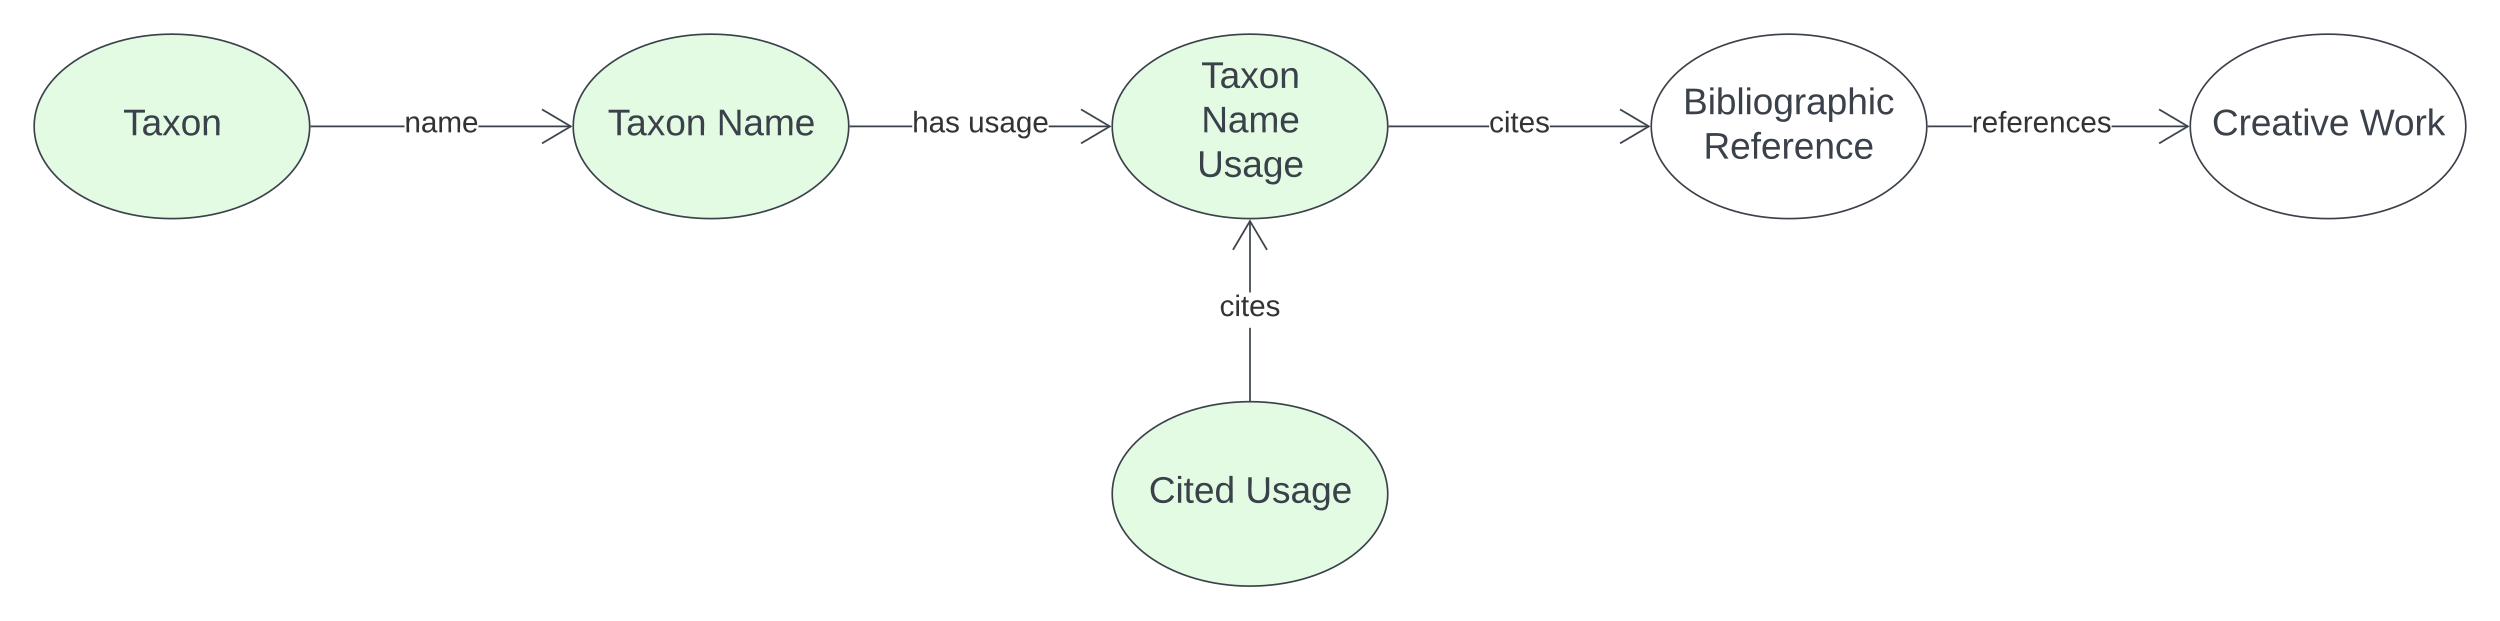
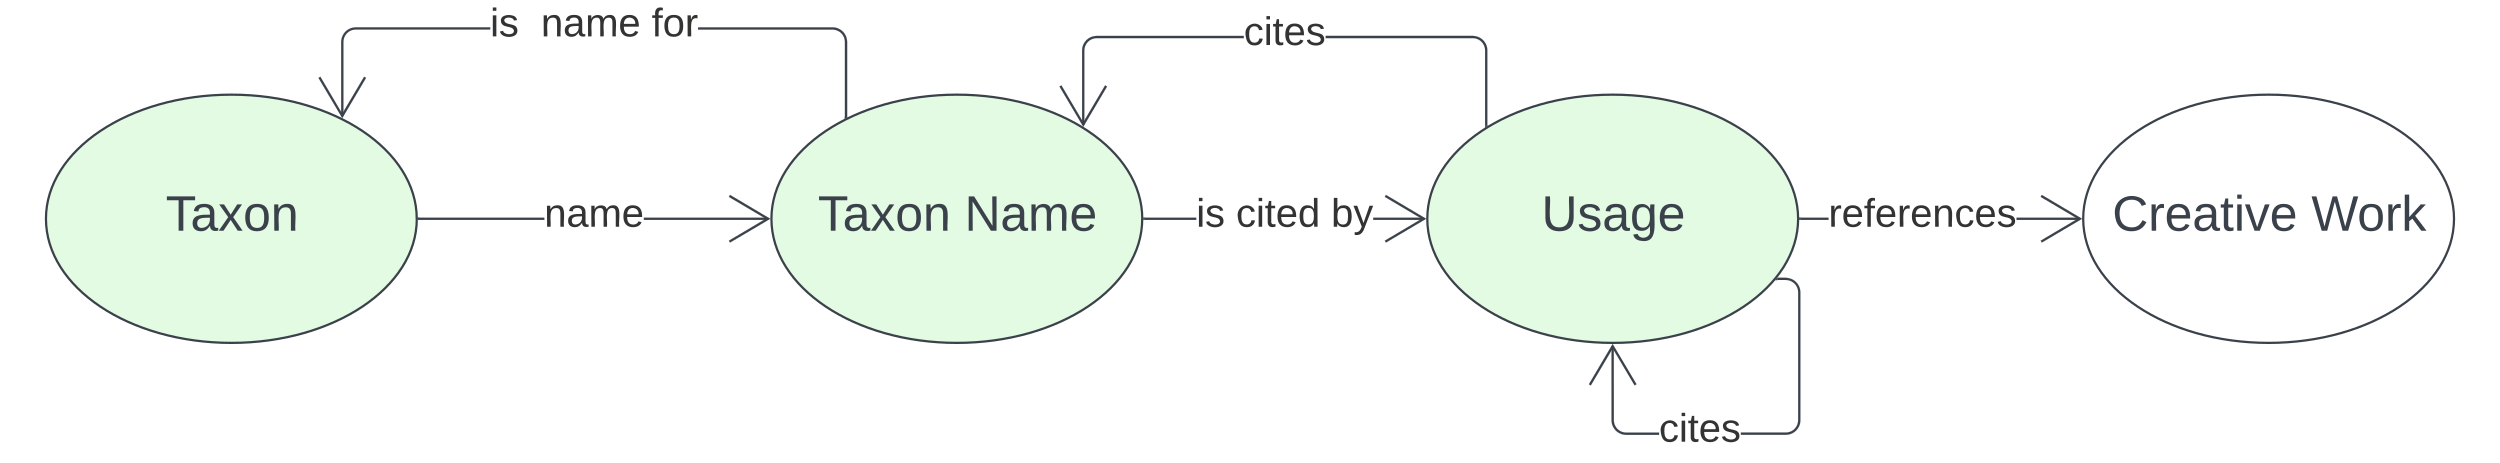
- <svg xmlns="http://www.w3.org/2000/svg" xmlns:ns1="lucid" xmlns:xlink="http://www.w3.org/1999/xlink" width="1500.04" height="372.17">
-   <g transform="translate(164.5797 -754.0916)" ns1:page-tab-id="HL~FUUcs325_">
-     <path d="M-500 500h2000v1000H-500z" fill="#fff" />
-     <path d="M21.25 829.92c0 30.57-37 55.34-82.66 55.34-45.67 0-82.68-24.77-82.68-55.34 0-30.55 37-55.33 82.67-55.33 45.64 0 82.65 24.76 82.65 55.32z" stroke="#3a414a" fill="#e3fae3" />
-     <use xlink:href="#a" transform="matrix(1,0,0,1,-139.0797,779.5916) translate(48.40123 55.65278)" />
-     <path d="M668.1 829.92c0 30.57-37 55.34-82.66 55.34s-82.67-24.77-82.67-55.34c0-30.55 37-55.33 82.67-55.33 45.65 0 82.66 24.76 82.66 55.32z" stroke="#3a414a" fill="#e3fae3" />
-     <use xlink:href="#b" transform="matrix(1,0,0,1,507.7714,779.5916) translate(48.40623 27.24653)" />
-     <use xlink:href="#c" transform="matrix(1,0,0,1,507.7714,779.5916) translate(48.4321 53.91319)" />
-     <use xlink:href="#d" transform="matrix(1,0,0,1,507.7714,779.5916) translate(45.9371 80.57986)" />
-     <path d="M668.1 1050.43c0 30.56-37 55.33-82.66 55.33s-82.67-24.77-82.67-55.33 37-55.33 82.67-55.33c45.65 0 82.66 24.77 82.66 55.33z" stroke="#3a414a" fill="#e3fae3" />
-     <use xlink:href="#e" transform="matrix(1,0,0,1,507.7714,1000.096) translate(16.98148 55.65278)" />
-     <use xlink:href="#f" transform="matrix(1,0,0,1,507.7714,1000.096) translate(74.88272 55.65278)" />
-     <path d="M344.68 829.92c0 30.57-37 55.34-82.67 55.34-45.64 0-82.65-24.77-82.65-55.34 0-30.55 37-55.33 82.66-55.33 45.67 0 82.68 24.76 82.68 55.32z" stroke="#3a414a" fill="#e3fae3" />
-     <use xlink:href="#g" transform="matrix(1,0,0,1,184.3458,779.5916) translate(15.74691 55.65278)" />
-     <use xlink:href="#h" transform="matrix(1,0,0,1,184.3458,779.5916) translate(81.11728 55.65278)" />
-     <path d="M78.1 830.42H22.25v-1H78.1zm99.84 0H122.5v-1h55.44z" stroke="#3a414a" stroke-width=".05" fill="#3a414a" />
-     <path d="M22.27 830.42h-.53v-1h.53z" fill="#3a414a" />
-     <path d="M22.3 830.45h-.6l.03-.53-.02-.52h.6zm-.54-1l.02.47-.02.48h.48v-.95zM178.84 829.92l-17.94 10.62-.5-.87 16.48-9.75-16.5-9.75.52-.86z" stroke="#3a414a" stroke-width=".05" fill="#3a414a" />
-     <use xlink:href="#i" transform="matrix(1,0,0,1,78.1022,819.2583) translate(0 14.22222)" />
-     <path d="M382.74 830.42h-37.06v-1h37.06zm118.62 0H464.7v-1h36.66z" stroke="#3a414a" stroke-width=".05" fill="#3a414a" />
-     <path d="M345.7 830.42h-.54l.02-.5v-.5h.5z" fill="#3a414a" />
-     <path d="M345.72 830.45h-.58v-1.05h.58zm-.53-1v.95h.47v-.95zM502.27 829.92l-17.94 10.62-.5-.87 16.48-9.75-16.48-9.75.5-.86z" stroke="#3a414a" stroke-width=".05" fill="#3a414a" />
-     <use xlink:href="#j" transform="matrix(1,0,0,1,382.7376,819.2583) translate(0 14.22222)" />
-     <use xlink:href="#k" transform="matrix(1,0,0,1,382.7376,819.2583) translate(33.58025 14.22222)" />
-     <path d="M585.94 994.1h-1v-43.26h1zm0-64.6h-1v-42.83h1z" stroke="#3a414a" stroke-width=".05" fill="#3a414a" />
-     <path d="M585.94 994.6h-1v-.52h1z" fill="#3a414a" />
-     <path d="M585.96 994.64l-.52-.02-.53.02v-.58h1.06zm-1-.53v.5l.48-.03h.47v-.46zM596.05 903.7l-.86.5-9.76-16.48-9.75 16.5-.87-.52 10.6-17.94z" stroke="#3a414a" stroke-width=".05" fill="#3a414a" />
-     <use xlink:href="#l" transform="matrix(1,0,0,1,567.1912,929.5107) translate(0 14.22222)" />
-     <path d="M728.9 830.42h-59.8v-1h59.8zm95.9 0h-59.4v-1h59.4z" stroke="#3a414a" stroke-width=".05" fill="#3a414a" />
-     <path d="M669.12 830.42h-.53v-1h.52z" fill="#3a414a" />
-     <path d="M669.14 830.45h-.58l.02-.53v-.52h.56zm-.52-1v.95h.47v-.95zM825.7 829.92l-17.95 10.62-.5-.87 16.48-9.75-16.5-9.75.52-.86z" stroke="#3a414a" stroke-width=".05" fill="#3a414a" />
-     <use xlink:href="#l" transform="matrix(1,0,0,1,728.9039,819.2583) translate(0 14.22222)" />
-     <path d="M991.53 829.92c0 30.57-37 55.34-82.67 55.34-45.65 0-82.66-24.77-82.66-55.34 0-30.55 37-55.33 82.66-55.33s82.67 24.76 82.67 55.32z" stroke="#3a414a" fill="#fff" />
-     <use xlink:href="#m" transform="matrix(1,0,0,1,831.197,779.5916) translate(14.07907 43.02778)" />
-     <use xlink:href="#n" transform="matrix(1,0,0,1,831.197,779.5916) translate(26.33216 69.69444)" />
-     <path d="M1314.96 829.92c0 30.57-37.02 55.34-82.67 55.34-45.67 0-82.68-24.77-82.68-55.34 0-30.55 37-55.33 82.67-55.33 45.64 0 82.66 24.76 82.66 55.32z" stroke="#3a414a" fill="#fff" />
-     <use xlink:href="#o" transform="matrix(1,0,0,1,1154.623,779.5916) translate(8 55.65278)" />
-     <use xlink:href="#p" transform="matrix(1,0,0,1,1154.623,779.5916) translate(96.7037 55.65278)" />
-     <path d="M1018.6 830.42H992.5v-1h26.06zm129.6 0h-45.76v-1h45.77z" stroke="#3a414a" stroke-width=".05" fill="#3a414a" />
-     <path d="M992.54 830.42h-.52v-1h.52z" fill="#3a414a" />
-     <path d="M992.57 830.45H992v-1.05h.57zm-.53-1l.02.47-.02.48h.48v-.95zM1149.12 829.92l-17.94 10.62-.5-.87 16.48-9.75-16.5-9.75.52-.86z" stroke="#3a414a" stroke-width=".05" fill="#3a414a" />
+ <svg xmlns="http://www.w3.org/2000/svg" xmlns:ns1="lucid" xmlns:xlink="http://www.w3.org/1999/xlink" width="1114.61" height="206.04">
+   <g transform="translate(164.5797 -1435.294)" ns1:page-tab-id="HL~FUUcs325_">
+     <path d="M-500 1000h1500v1000H-500z" fill="#fff" />
+     <path d="M929.53 1532.84c0 30.56-37 55.33-82.67 55.33-45.65 0-82.66-24.77-82.66-55.33s37-55.34 82.66-55.34 82.67 24.78 82.67 55.34z" stroke="#3a414a" fill="#fff" />
+     <use xlink:href="#a" transform="matrix(1,0,0,1,769.197,1482.503) translate(8 55.65278)" />
+     <use xlink:href="#b" transform="matrix(1,0,0,1,769.197,1482.503) translate(96.7037 55.65278)" />
+     <path d="M21.25 1532.84c0 30.56-37 55.33-82.66 55.33-45.67 0-82.68-24.77-82.68-55.33s37-55.34 82.67-55.34c45.64 0 82.65 24.78 82.65 55.34z" stroke="#3a414a" fill="#e3fae3" />
+     <use xlink:href="#c" transform="matrix(1,0,0,1,-139.0797,1482.503) translate(48.40123 55.65278)" />
+     <path d="M637.1 1532.84c0 30.56-37 55.33-82.66 55.33s-82.67-24.77-82.67-55.33 37-55.34 82.67-55.34c45.65 0 82.66 24.78 82.66 55.34z" stroke="#3a414a" fill="#e3fae3" />
+     <use xlink:href="#d" transform="matrix(1,0,0,1,476.7714,1482.503) translate(45.9321 55.65278)" />
+     <path d="M344.68 1532.84c0 30.56-37 55.33-82.67 55.33-45.64 0-82.65-24.77-82.65-55.33s37-55.34 82.66-55.34c45.67 0 82.68 24.78 82.68 55.34z" stroke="#3a414a" fill="#e3fae3" />
+     <use xlink:href="#e" transform="matrix(1,0,0,1,184.3458,1482.503) translate(15.74691 55.65278)" />
+     <use xlink:href="#f" transform="matrix(1,0,0,1,184.3458,1482.503) translate(81.11728 55.65278)" />
+     <path d="M78.1 1533.34H22.25v-1H78.1zm99.84 0H122.5v-1h55.44z" stroke="#3a414a" stroke-width=".05" fill="#3a414a" />
+     <path d="M22.27 1533.34h-.53v-1h.53z" fill="#3a414a" />
+     <path d="M22.3 1533.36h-.6l.03-.52-.02-.53h.6zm-.54-1l.02.48-.02.47h.48v-.94zM178.84 1532.84l-17.94 10.6-.5-.85 16.48-9.76-16.5-9.75.52-.88z" stroke="#3a414a" stroke-width=".05" fill="#3a414a" />
+     <use xlink:href="#g" transform="matrix(1,0,0,1,78.1022,1522.17) translate(0 14.22222)" />
+     <path d="M368.77 1533.34h-23.1v-1h23.1zm101.6 0h-22.7v-1h22.7z" stroke="#3a414a" stroke-width=".05" fill="#3a414a" />
+     <path d="M345.7 1533.34h-.54l.02-.5v-.5h.5z" fill="#3a414a" />
+     <path d="M345.72 1533.36h-.58v-1.05h.58zm-.53-1v.95h.47v-.94zM471.27 1532.84l-17.94 10.6-.5-.85 16.48-9.76-16.48-9.75.5-.88z" stroke="#3a414a" stroke-width=".05" fill="#3a414a" />
+     <use xlink:href="#h" transform="matrix(1,0,0,1,368.7685,1522.17) translate(0.005 14.22222)" />
+     <use xlink:href="#i" transform="matrix(1,0,0,1,368.7685,1522.17) translate(17.7334 14.22222)" />
+     <use xlink:href="#j" transform="matrix(1,0,0,1,368.7685,1522.17) translate(60.15315 14.22222)" />
+     <path d="M554.94 1622.65l.07.88.2.84.34.8.45.73.55.66.66.56.74.45.8.33.84.2.88.07h14.63v1H560.4l-1-.08-1-.25-.93-.4-.88-.52-.78-.66-.66-.78-.53-.88-.4-.94-.23-1-.08-1v-33.1h1zm77.68-63.4l1 .24.94.38.87.53.77.68.66.77.54.87.4.94.23 1 .08 1v57.03l-.07 1-.24.98-.4.94-.53.87-.67.77-.77.66-.87.53-.95.4-.98.23-1 .07H611.6v-1h20l.88-.07.84-.2.8-.33.74-.45.65-.56.55-.66.45-.73.33-.8.2-.84.08-.88v-56.96l-.06-.9-.2-.83-.34-.8-.45-.73-.56-.65-.66-.57-.74-.45-.8-.34-.83-.2-.88-.07h-3.73v-1h3.75z" stroke="#3a414a" stroke-width=".05" fill="#3a414a" />
+     <path d="M627.88 1560.17h-.93l.83-1z" fill="#3a414a" />
+     <path d="M627.9 1560.2h-1l.9-1.1zm-.9-.05h.85l-.1-.9zM565.05 1606.6l-.86.52-9.76-16.48-9.75 16.48-.87-.5 10.6-17.95z" stroke="#3a414a" stroke-width=".05" fill="#3a414a" />
+     <use xlink:href="#k" transform="matrix(1,0,0,1,575.0864,1618.003) translate(0 14.22222)" />
+     <path d="M650.65 1533.34H638.1v-1h12.55zm112.14 0h-28.3v-1h28.3z" stroke="#3a414a" stroke-width=".05" fill="#3a414a" />
+     <path d="M638.12 1533.34h-.53v-1h.52z" fill="#3a414a" />
+     <path d="M638.14 1533.36h-.58l.02-.52v-.53h.56zm-.52-1v.95h.47v-.94zM763.7 1532.84l-17.95 10.6-.5-.85 16.48-9.76-16.5-9.75.52-.88z" stroke="#3a414a" stroke-width=".05" fill="#3a414a" />
+     <use xlink:href="#l" transform="matrix(1,0,0,1,650.6458,1522.17) translate(0 14.22222)" />
+     <path d="M493.08 1451.38l1 .24.94.4.87.52.76.66.66.78.54.87.4.94.23 1 .06.98v33.52h-1v-33.48l-.06-.88-.2-.84-.34-.8-.45-.73-.55-.65-.65-.57-.74-.45-.8-.33-.83-.2-.88-.07h-65.57v-1h65.6zm-103.1.92H324.4l-.87.07-.84.2-.8.33-.74.45-.66.57-.56.65-.45.74-.34.8-.2.84-.07.88v33.07h-1v-33.12l.07-1 .24-1 .4-.93.53-.87.66-.78.77-.66.87-.53.94-.38 1-.24 1-.08h65.6z" stroke="#3a414a" stroke-width=".05" fill="#3a414a" />
+     <path d="M498.56 1491.48l-1 .64v-.83h1z" fill="#3a414a" />
+     <path d="M498.6 1491.5l-1.06.67v-.9h1.05zm-1-.18v.76l.94-.6v-.16zM329 1473.86l-10.6 17.94-10.62-17.94.86-.5 9.75 16.48 9.74-16.5z" stroke="#3a414a" stroke-width=".05" fill="#3a414a" />
+     <use xlink:href="#k" transform="matrix(1,0,0,1,389.981,1441.136) translate(0 14.22222)" />
+     <path d="M207.6 1447.54l1 .24.94.4.87.52.78.66.67.78.53.87.4.95.23 1 .1 1v33.5h-1V1454l-.08-.88-.2-.84-.33-.8-.46-.73-.56-.66-.66-.56-.74-.44-.8-.33-.83-.2-.88-.07h-59.93v-1h59.97zm-153.65.92H-5.97l-.88.07-.84.2-.8.33-.72.45-.66.57-.56.66-.45.73-.32.8-.2.84-.07.88v33.07h-1v-33.1l.1-1 .23-1 .4-.94.52-.86.66-.78.8-.66.86-.53.94-.4 1-.23 1-.08h59.95z" stroke="#3a414a" stroke-width=".05" fill="#3a414a" />
+     <path d="M213.1 1487.72l-1 .48v-.75h1z" fill="#3a414a" />
+     <path d="M213.1 1487.73l-1.04.5v-.8h1.05zm-1-.26v.7l.96-.47v-.23zM-1.38 1470.02l-10.6 17.94-10.62-17.94.86-.5L-12 1486l9.76-16.5z" stroke="#3a414a" stroke-width=".05" fill="#3a414a" />
    <g>
-       <use xlink:href="#q" transform="matrix(1,0,0,1,1018.585,819.2583) translate(0 14.22222)" />
+       <use xlink:href="#m" transform="matrix(1,0,0,1,53.95252,1437.294) translate(0 14.22222)" />
+       <use xlink:href="#n" transform="matrix(1,0,0,1,53.95252,1437.294) translate(22.66667 14.22222)" />
+       <use xlink:href="#o" transform="matrix(1,0,0,1,53.95252,1437.294) translate(72 14.22222)" />
    </g>
    <defs>
-       <path fill="#3a414a" d="M127-220V0H93v-220H8v-28h204v28h-85" id="r" />
+       <path fill="#3a414a" d="M212-179c-10-28-35-45-73-45-59 0-87 40-87 99 0 60 29 101 89 101 43 0 62-24 78-52l27 14C228-24 195 4 139 4 59 4 22-46 18-125c-6-104 99-153 187-111 19 9 31 26 39 46" id="p" />
+       <path fill="#3a414a" d="M114-163C36-179 61-72 57 0H25l-1-190h30c1 12-1 29 2 39 6-27 23-49 58-41v29" id="q" />
+       <path fill="#3a414a" d="M100-194c63 0 86 42 84 106H49c0 40 14 67 53 68 26 1 43-12 49-29l28 8c-11 28-37 45-77 45C44 4 14-33 15-96c1-61 26-98 85-98zm52 81c6-60-76-77-97-28-3 7-6 17-6 28h103" id="r" />
      <path fill="#3a414a" d="M141-36C126-15 110 5 73 4 37 3 15-17 15-53c-1-64 63-63 125-63 3-35-9-54-41-54-24 1-41 7-42 31l-33-3c5-37 33-52 76-52 45 0 72 20 72 64v82c-1 20 7 32 28 27v20c-31 9-61-2-59-35zM48-53c0 20 12 33 32 33 41-3 63-29 60-74-43 2-92-5-92 41" id="s" />
-       <path fill="#3a414a" d="M141 0L90-78 38 0H4l68-98-65-92h35l48 74 47-74h35l-64 92 68 98h-35" id="t" />
-       <path fill="#3a414a" d="M100-194c62-1 85 37 85 99 1 63-27 99-86 99S16-35 15-95c0-66 28-99 85-99zM99-20c44 1 53-31 53-75 0-43-8-75-51-75s-53 32-53 75 10 74 51 75" id="u" />
-       <path fill="#3a414a" d="M117-194c89-4 53 116 60 194h-32v-121c0-31-8-49-39-48C34-167 62-67 57 0H25l-1-190h30c1 10-1 24 2 32 11-22 29-35 61-36" id="v" />
+       <path fill="#3a414a" d="M59-47c-2 24 18 29 38 22v24C64 9 27 4 27-40v-127H5v-23h24l9-43h21v43h35v23H59v120" id="t" />
+       <path fill="#3a414a" d="M24-231v-30h32v30H24zM24 0v-190h32V0H24" id="u" />
+       <path fill="#3a414a" d="M108 0H70L1-190h34L89-25l56-165h34" id="v" />
      <g id="a">
-         <use transform="matrix(0.0617284,0,0,0.0617284,0,0)" xlink:href="#r" />
+         <use transform="matrix(0.0617284,0,0,0.0617284,0,0)" xlink:href="#p" />
+         <use transform="matrix(0.0617284,0,0,0.0617284,15.98765,0)" xlink:href="#q" />
+         <use transform="matrix(0.0617284,0,0,0.0617284,23.33333,0)" xlink:href="#r" />
+         <use transform="matrix(0.0617284,0,0,0.0617284,35.67901,0)" xlink:href="#s" />
+         <use transform="matrix(0.0617284,0,0,0.0617284,48.02469,0)" xlink:href="#t" />
+         <use transform="matrix(0.0617284,0,0,0.0617284,54.19753,0)" xlink:href="#u" />
+         <use transform="matrix(0.0617284,0,0,0.0617284,59.07407,0)" xlink:href="#v" />
+         <use transform="matrix(0.0617284,0,0,0.0617284,70.18519,0)" xlink:href="#r" />
+       </g>
+       <path fill="#3a414a" d="M266 0h-40l-56-210L115 0H75L2-248h35L96-30l15-64 43-154h32l59 218 59-218h35" id="w" />
+       <path fill="#3a414a" d="M100-194c62-1 85 37 85 99 1 63-27 99-86 99S16-35 15-95c0-66 28-99 85-99zM99-20c44 1 53-31 53-75 0-43-8-75-51-75s-53 32-53 75 10 74 51 75" id="x" />
+       <path fill="#3a414a" d="M143 0L79-87 56-68V0H24v-261h32v163l83-92h37l-77 82L181 0h-38" id="y" />
+       <g id="b">
+         <use transform="matrix(0.0617284,0,0,0.0617284,0,0)" xlink:href="#w" />
+         <use transform="matrix(0.0617284,0,0,0.0617284,20.49383,0)" xlink:href="#x" />
+         <use transform="matrix(0.0617284,0,0,0.0617284,32.83951,0)" xlink:href="#q" />
+         <use transform="matrix(0.0617284,0,0,0.0617284,40.18519,0)" xlink:href="#y" />
+       </g>
+       <path fill="#3a414a" d="M127-220V0H93v-220H8v-28h204v28h-85" id="z" />
+       <path fill="#3a414a" d="M141 0L90-78 38 0H4l68-98-65-92h35l48 74 47-74h35l-64 92 68 98h-35" id="A" />
+       <path fill="#3a414a" d="M117-194c89-4 53 116 60 194h-32v-121c0-31-8-49-39-48C34-167 62-67 57 0H25l-1-190h30c1 10-1 24 2 32 11-22 29-35 61-36" id="B" />
+       <g id="c">
+         <use transform="matrix(0.0617284,0,0,0.0617284,0,0)" xlink:href="#z" />
        <use transform="matrix(0.0617284,0,0,0.0617284,11.04938,0)" xlink:href="#s" />
-         <use transform="matrix(0.0617284,0,0,0.0617284,23.39506,0)" xlink:href="#t" />
-         <use transform="matrix(0.0617284,0,0,0.0617284,34.50617,0)" xlink:href="#u" />
-         <use transform="matrix(0.0617284,0,0,0.0617284,46.85185,0)" xlink:href="#v" />
+         <use transform="matrix(0.0617284,0,0,0.0617284,23.39506,0)" xlink:href="#A" />
+         <use transform="matrix(0.0617284,0,0,0.0617284,34.50617,0)" xlink:href="#x" />
+         <use transform="matrix(0.0617284,0,0,0.0617284,46.85185,0)" xlink:href="#B" />
      </g>
-       <g id="b">
-         <use transform="matrix(0.0617284,0,0,0.0617284,0,0)" xlink:href="#r" />
-         <use transform="matrix(0.0617284,0,0,0.0617284,11.04938,0)" xlink:href="#s" />
-         <use transform="matrix(0.0617284,0,0,0.0617284,23.39506,0)" xlink:href="#t" />
-         <use transform="matrix(0.0617284,0,0,0.0617284,34.50617,0)" xlink:href="#u" />
-         <use transform="matrix(0.0617284,0,0,0.0617284,46.85185,0)" xlink:href="#v" />
-       </g>
-       <path fill="#3a414a" d="M190 0L58-211 59 0H30v-248h39L202-35l-2-213h31V0h-41" id="w" />
-       <path fill="#3a414a" d="M210-169c-67 3-38 105-44 169h-31v-121c0-29-5-50-35-48C34-165 62-65 56 0H25l-1-190h30c1 10-1 24 2 32 10-44 99-50 107 0 11-21 27-35 58-36 85-2 47 119 55 194h-31v-121c0-29-5-49-35-48" id="x" />
-       <path fill="#3a414a" d="M100-194c63 0 86 42 84 106H49c0 40 14 67 53 68 26 1 43-12 49-29l28 8c-11 28-37 45-77 45C44 4 14-33 15-96c1-61 26-98 85-98zm52 81c6-60-76-77-97-28-3 7-6 17-6 28h103" id="y" />
-       <g id="c">
-         <use transform="matrix(0.0617284,0,0,0.0617284,0,0)" xlink:href="#w" />
-         <use transform="matrix(0.0617284,0,0,0.0617284,15.98765,0)" xlink:href="#s" />
-         <use transform="matrix(0.0617284,0,0,0.0617284,28.33333,0)" xlink:href="#x" />
-         <use transform="matrix(0.0617284,0,0,0.0617284,46.79012,0)" xlink:href="#y" />
-       </g>
-       <path fill="#3a414a" d="M232-93c-1 65-40 97-104 97C67 4 28-28 28-90v-158h33c8 89-33 224 67 224 102 0 64-133 71-224h33v155" id="z" />
-       <path fill="#3a414a" d="M135-143c-3-34-86-38-87 0 15 53 115 12 119 90S17 21 10-45l28-5c4 36 97 45 98 0-10-56-113-15-118-90-4-57 82-63 122-42 12 7 21 19 24 35" id="A" />
-       <path fill="#3a414a" d="M177-190C167-65 218 103 67 71c-23-6-38-20-44-43l32-5c15 47 100 32 89-28v-30C133-14 115 1 83 1 29 1 15-40 15-95c0-56 16-97 71-98 29-1 48 16 59 35 1-10 0-23 2-32h30zM94-22c36 0 50-32 50-73 0-42-14-75-50-75-39 0-46 34-46 75s6 73 46 73" id="B" />
+       <path fill="#3a414a" d="M232-93c-1 65-40 97-104 97C67 4 28-28 28-90v-158h33c8 89-33 224 67 224 102 0 64-133 71-224h33v155" id="C" />
+       <path fill="#3a414a" d="M135-143c-3-34-86-38-87 0 15 53 115 12 119 90S17 21 10-45l28-5c4 36 97 45 98 0-10-56-113-15-118-90-4-57 82-63 122-42 12 7 21 19 24 35" id="D" />
+       <path fill="#3a414a" d="M177-190C167-65 218 103 67 71c-23-6-38-20-44-43l32-5c15 47 100 32 89-28v-30C133-14 115 1 83 1 29 1 15-40 15-95c0-56 16-97 71-98 29-1 48 16 59 35 1-10 0-23 2-32h30zM94-22c36 0 50-32 50-73 0-42-14-75-50-75-39 0-46 34-46 75s6 73 46 73" id="E" />
      <g id="d">
-         <use transform="matrix(0.0617284,0,0,0.0617284,0,0)" xlink:href="#z" />
-         <use transform="matrix(0.0617284,0,0,0.0617284,15.98765,0)" xlink:href="#A" />
-         <use transform="matrix(0.0617284,0,0,0.0617284,27.09877,0)" xlink:href="#s" />
-         <use transform="matrix(0.0617284,0,0,0.0617284,39.44444,0)" xlink:href="#B" />
-         <use transform="matrix(0.0617284,0,0,0.0617284,51.79012,0)" xlink:href="#y" />
-       </g>
-       <path fill="#3a414a" d="M212-179c-10-28-35-45-73-45-59 0-87 40-87 99 0 60 29 101 89 101 43 0 62-24 78-52l27 14C228-24 195 4 139 4 59 4 22-46 18-125c-6-104 99-153 187-111 19 9 31 26 39 46" id="C" />
-       <path fill="#3a414a" d="M24-231v-30h32v30H24zM24 0v-190h32V0H24" id="D" />
-       <path fill="#3a414a" d="M59-47c-2 24 18 29 38 22v24C64 9 27 4 27-40v-127H5v-23h24l9-43h21v43h35v23H59v120" id="E" />
-       <path fill="#3a414a" d="M85-194c31 0 48 13 60 33l-1-100h32l1 261h-30c-2-10 0-23-3-31C134-8 116 4 85 4 32 4 16-35 15-94c0-66 23-100 70-100zm9 24c-40 0-46 34-46 75 0 40 6 74 45 74 42 0 51-32 51-76 0-42-9-74-50-73" id="F" />
-       <g id="e">
        <use transform="matrix(0.0617284,0,0,0.0617284,0,0)" xlink:href="#C" />
        <use transform="matrix(0.0617284,0,0,0.0617284,15.98765,0)" xlink:href="#D" />
-         <use transform="matrix(0.0617284,0,0,0.0617284,20.8642,0)" xlink:href="#E" />
-         <use transform="matrix(0.0617284,0,0,0.0617284,27.03704,0)" xlink:href="#y" />
-         <use transform="matrix(0.0617284,0,0,0.0617284,39.38272,0)" xlink:href="#F" />
+         <use transform="matrix(0.0617284,0,0,0.0617284,27.09877,0)" xlink:href="#s" />
+         <use transform="matrix(0.0617284,0,0,0.0617284,39.44444,0)" xlink:href="#E" />
+         <use transform="matrix(0.0617284,0,0,0.0617284,51.79012,0)" xlink:href="#r" />
      </g>
+       <g id="e">
+         <use transform="matrix(0.0617284,0,0,0.0617284,0,0)" xlink:href="#z" />
+         <use transform="matrix(0.0617284,0,0,0.0617284,11.04938,0)" xlink:href="#s" />
+         <use transform="matrix(0.0617284,0,0,0.0617284,23.39506,0)" xlink:href="#A" />
+         <use transform="matrix(0.0617284,0,0,0.0617284,34.50617,0)" xlink:href="#x" />
+         <use transform="matrix(0.0617284,0,0,0.0617284,46.85185,0)" xlink:href="#B" />
+       </g>
+       <path fill="#3a414a" d="M190 0L58-211 59 0H30v-248h39L202-35l-2-213h31V0h-41" id="F" />
+       <path fill="#3a414a" d="M210-169c-67 3-38 105-44 169h-31v-121c0-29-5-50-35-48C34-165 62-65 56 0H25l-1-190h30c1 10-1 24 2 32 10-44 99-50 107 0 11-21 27-35 58-36 85-2 47 119 55 194h-31v-121c0-29-5-49-35-48" id="G" />
      <g id="f">
-         <use transform="matrix(0.0617284,0,0,0.0617284,0,0)" xlink:href="#z" />
-         <use transform="matrix(0.0617284,0,0,0.0617284,15.98765,0)" xlink:href="#A" />
-         <use transform="matrix(0.0617284,0,0,0.0617284,27.09877,0)" xlink:href="#s" />
-         <use transform="matrix(0.0617284,0,0,0.0617284,39.44444,0)" xlink:href="#B" />
-         <use transform="matrix(0.0617284,0,0,0.0617284,51.79012,0)" xlink:href="#y" />
+         <use transform="matrix(0.0617284,0,0,0.0617284,0,0)" xlink:href="#F" />
+         <use transform="matrix(0.0617284,0,0,0.0617284,15.98765,0)" xlink:href="#s" />
+         <use transform="matrix(0.0617284,0,0,0.0617284,28.33333,0)" xlink:href="#G" />
+         <use transform="matrix(0.0617284,0,0,0.0617284,46.79012,0)" xlink:href="#r" />
      </g>
+       <path fill="#333" d="M117-194c89-4 53 116 60 194h-32v-121c0-31-8-49-39-48C34-167 62-67 57 0H25l-1-190h30c1 10-1 24 2 32 11-22 29-35 61-36" id="H" />
+       <path fill="#333" d="M141-36C126-15 110 5 73 4 37 3 15-17 15-53c-1-64 63-63 125-63 3-35-9-54-41-54-24 1-41 7-42 31l-33-3c5-37 33-52 76-52 45 0 72 20 72 64v82c-1 20 7 32 28 27v20c-31 9-61-2-59-35zM48-53c0 20 12 33 32 33 41-3 63-29 60-74-43 2-92-5-92 41" id="I" />
+       <path fill="#333" d="M210-169c-67 3-38 105-44 169h-31v-121c0-29-5-50-35-48C34-165 62-65 56 0H25l-1-190h30c1 10-1 24 2 32 10-44 99-50 107 0 11-21 27-35 58-36 85-2 47 119 55 194h-31v-121c0-29-5-49-35-48" id="J" />
+       <path fill="#333" d="M100-194c63 0 86 42 84 106H49c0 40 14 67 53 68 26 1 43-12 49-29l28 8c-11 28-37 45-77 45C44 4 14-33 15-96c1-61 26-98 85-98zm52 81c6-60-76-77-97-28-3 7-6 17-6 28h103" id="K" />
      <g id="g">
-         <use transform="matrix(0.0617284,0,0,0.0617284,0,0)" xlink:href="#r" />
-         <use transform="matrix(0.0617284,0,0,0.0617284,11.04938,0)" xlink:href="#s" />
-         <use transform="matrix(0.0617284,0,0,0.0617284,23.39506,0)" xlink:href="#t" />
-         <use transform="matrix(0.0617284,0,0,0.0617284,34.50617,0)" xlink:href="#u" />
-         <use transform="matrix(0.0617284,0,0,0.0617284,46.85185,0)" xlink:href="#v" />
+         <use transform="matrix(0.04938272,0,0,0.04938272,0,0)" xlink:href="#H" />
+         <use transform="matrix(0.04938272,0,0,0.04938272,9.876543,0)" xlink:href="#I" />
+         <use transform="matrix(0.04938272,0,0,0.04938272,19.75309,0)" xlink:href="#J" />
+         <use transform="matrix(0.04938272,0,0,0.04938272,34.51852,0)" xlink:href="#K" />
      </g>
+       <path fill="#333" d="M24-231v-30h32v30H24zM24 0v-190h32V0H24" id="L" />
+       <path fill="#333" d="M135-143c-3-34-86-38-87 0 15 53 115 12 119 90S17 21 10-45l28-5c4 36 97 45 98 0-10-56-113-15-118-90-4-57 82-63 122-42 12 7 21 19 24 35" id="M" />
      <g id="h">
-         <use transform="matrix(0.0617284,0,0,0.0617284,0,0)" xlink:href="#w" />
-         <use transform="matrix(0.0617284,0,0,0.0617284,15.98765,0)" xlink:href="#s" />
-         <use transform="matrix(0.0617284,0,0,0.0617284,28.33333,0)" xlink:href="#x" />
-         <use transform="matrix(0.0617284,0,0,0.0617284,46.79012,0)" xlink:href="#y" />
+         <use transform="matrix(0.04938272,0,0,0.04938272,0,0)" xlink:href="#L" />
+         <use transform="matrix(0.04938272,0,0,0.04938272,3.901235,0)" xlink:href="#M" />
      </g>
-       <path fill="#333" d="M117-194c89-4 53 116 60 194h-32v-121c0-31-8-49-39-48C34-167 62-67 57 0H25l-1-190h30c1 10-1 24 2 32 11-22 29-35 61-36" id="G" />
-       <path fill="#333" d="M141-36C126-15 110 5 73 4 37 3 15-17 15-53c-1-64 63-63 125-63 3-35-9-54-41-54-24 1-41 7-42 31l-33-3c5-37 33-52 76-52 45 0 72 20 72 64v82c-1 20 7 32 28 27v20c-31 9-61-2-59-35zM48-53c0 20 12 33 32 33 41-3 63-29 60-74-43 2-92-5-92 41" id="H" />
-       <path fill="#333" d="M210-169c-67 3-38 105-44 169h-31v-121c0-29-5-50-35-48C34-165 62-65 56 0H25l-1-190h30c1 10-1 24 2 32 10-44 99-50 107 0 11-21 27-35 58-36 85-2 47 119 55 194h-31v-121c0-29-5-49-35-48" id="I" />
-       <path fill="#333" d="M100-194c63 0 86 42 84 106H49c0 40 14 67 53 68 26 1 43-12 49-29l28 8c-11 28-37 45-77 45C44 4 14-33 15-96c1-61 26-98 85-98zm52 81c6-60-76-77-97-28-3 7-6 17-6 28h103" id="J" />
+       <path fill="#333" d="M96-169c-40 0-48 33-48 73s9 75 48 75c24 0 41-14 43-38l32 2c-6 37-31 61-74 61-59 0-76-41-82-99-10-93 101-131 147-64 4 7 5 14 7 22l-32 3c-4-21-16-35-41-35" id="N" />
+       <path fill="#333" d="M59-47c-2 24 18 29 38 22v24C64 9 27 4 27-40v-127H5v-23h24l9-43h21v43h35v23H59v120" id="O" />
+       <path fill="#333" d="M85-194c31 0 48 13 60 33l-1-100h32l1 261h-30c-2-10 0-23-3-31C134-8 116 4 85 4 32 4 16-35 15-94c0-66 23-100 70-100zm9 24c-40 0-46 34-46 75 0 40 6 74 45 74 42 0 51-32 51-76 0-42-9-74-50-73" id="P" />
      <g id="i">
-         <use transform="matrix(0.04938272,0,0,0.04938272,0,0)" xlink:href="#G" />
-         <use transform="matrix(0.04938272,0,0,0.04938272,9.876543,0)" xlink:href="#H" />
-         <use transform="matrix(0.04938272,0,0,0.04938272,19.75309,0)" xlink:href="#I" />
-         <use transform="matrix(0.04938272,0,0,0.04938272,34.51852,0)" xlink:href="#J" />
+         <use transform="matrix(0.04938272,0,0,0.04938272,0,0)" xlink:href="#N" />
+         <use transform="matrix(0.04938272,0,0,0.04938272,8.888889,0)" xlink:href="#L" />
+         <use transform="matrix(0.04938272,0,0,0.04938272,12.79012,0)" xlink:href="#O" />
+         <use transform="matrix(0.04938272,0,0,0.04938272,17.7284,0)" xlink:href="#K" />
+         <use transform="matrix(0.04938272,0,0,0.04938272,27.60494,0)" xlink:href="#P" />
      </g>
-       <path fill="#333" d="M106-169C34-169 62-67 57 0H25v-261h32l-1 103c12-21 28-36 61-36 89 0 53 116 60 194h-32v-121c2-32-8-49-39-48" id="K" />
-       <path fill="#333" d="M135-143c-3-34-86-38-87 0 15 53 115 12 119 90S17 21 10-45l28-5c4 36 97 45 98 0-10-56-113-15-118-90-4-57 82-63 122-42 12 7 21 19 24 35" id="L" />
+       <path fill="#333" d="M115-194c53 0 69 39 70 98 0 66-23 100-70 100C84 3 66-7 56-30L54 0H23l1-261h32v101c10-23 28-34 59-34zm-8 174c40 0 45-34 45-75 0-40-5-75-45-74-42 0-51 32-51 76 0 43 10 73 51 73" id="Q" />
+       <path fill="#333" d="M179-190L93 31C79 59 56 82 12 73V49c39 6 53-20 64-50L1-190h34L92-34l54-156h33" id="R" />
      <g id="j">
-         <use transform="matrix(0.04938272,0,0,0.04938272,0,0)" xlink:href="#K" />
-         <use transform="matrix(0.04938272,0,0,0.04938272,9.876543,0)" xlink:href="#H" />
-         <use transform="matrix(0.04938272,0,0,0.04938272,19.75309,0)" xlink:href="#L" />
+         <use transform="matrix(0.04938272,0,0,0.04938272,0,0)" xlink:href="#Q" />
+         <use transform="matrix(0.04938272,0,0,0.04938272,9.876543,0)" xlink:href="#R" />
      </g>
-       <path fill="#333" d="M84 4C-5 8 30-112 23-190h32v120c0 31 7 50 39 49 72-2 45-101 50-169h31l1 190h-30c-1-10 1-25-2-33-11 22-28 36-60 37" id="M" />
-       <path fill="#333" d="M177-190C167-65 218 103 67 71c-23-6-38-20-44-43l32-5c15 47 100 32 89-28v-30C133-14 115 1 83 1 29 1 15-40 15-95c0-56 16-97 71-98 29-1 48 16 59 35 1-10 0-23 2-32h30zM94-22c36 0 50-32 50-73 0-42-14-75-50-75-39 0-46 34-46 75s6 73 46 73" id="N" />
      <g id="k">
-         <use transform="matrix(0.04938272,0,0,0.04938272,0,0)" xlink:href="#M" />
-         <use transform="matrix(0.04938272,0,0,0.04938272,9.876543,0)" xlink:href="#L" />
-         <use transform="matrix(0.04938272,0,0,0.04938272,18.76543,0)" xlink:href="#H" />
-         <use transform="matrix(0.04938272,0,0,0.04938272,28.64198,0)" xlink:href="#N" />
-         <use transform="matrix(0.04938272,0,0,0.04938272,38.51852,0)" xlink:href="#J" />
+         <use transform="matrix(0.04938272,0,0,0.04938272,0,0)" xlink:href="#N" />
+         <use transform="matrix(0.04938272,0,0,0.04938272,8.888889,0)" xlink:href="#L" />
+         <use transform="matrix(0.04938272,0,0,0.04938272,12.79012,0)" xlink:href="#O" />
+         <use transform="matrix(0.04938272,0,0,0.04938272,17.7284,0)" xlink:href="#K" />
+         <use transform="matrix(0.04938272,0,0,0.04938272,27.60494,0)" xlink:href="#M" />
      </g>
-       <path fill="#333" d="M96-169c-40 0-48 33-48 73s9 75 48 75c24 0 41-14 43-38l32 2c-6 37-31 61-74 61-59 0-76-41-82-99-10-93 101-131 147-64 4 7 5 14 7 22l-32 3c-4-21-16-35-41-35" id="O" />
-       <path fill="#333" d="M24-231v-30h32v30H24zM24 0v-190h32V0H24" id="P" />
-       <path fill="#333" d="M59-47c-2 24 18 29 38 22v24C64 9 27 4 27-40v-127H5v-23h24l9-43h21v43h35v23H59v120" id="Q" />
+       <path fill="#333" d="M114-163C36-179 61-72 57 0H25l-1-190h30c1 12-1 29 2 39 6-27 23-49 58-41v29" id="S" />
+       <path fill="#333" d="M101-234c-31-9-42 10-38 44h38v23H63V0H32v-167H5v-23h27c-7-52 17-82 69-68v24" id="T" />
      <g id="l">
-         <use transform="matrix(0.04938272,0,0,0.04938272,0,0)" xlink:href="#O" />
-         <use transform="matrix(0.04938272,0,0,0.04938272,8.888889,0)" xlink:href="#P" />
-         <use transform="matrix(0.04938272,0,0,0.04938272,12.79012,0)" xlink:href="#Q" />
-         <use transform="matrix(0.04938272,0,0,0.04938272,17.7284,0)" xlink:href="#J" />
-         <use transform="matrix(0.04938272,0,0,0.04938272,27.60494,0)" xlink:href="#L" />
+         <use transform="matrix(0.04938272,0,0,0.04938272,0,0)" xlink:href="#S" />
+         <use transform="matrix(0.04938272,0,0,0.04938272,5.876543,0)" xlink:href="#K" />
+         <use transform="matrix(0.04938272,0,0,0.04938272,15.75309,0)" xlink:href="#T" />
+         <use transform="matrix(0.04938272,0,0,0.04938272,20.69136,0)" xlink:href="#K" />
+         <use transform="matrix(0.04938272,0,0,0.04938272,30.5679,0)" xlink:href="#S" />
+         <use transform="matrix(0.04938272,0,0,0.04938272,36.44444,0)" xlink:href="#K" />
+         <use transform="matrix(0.04938272,0,0,0.04938272,46.32099,0)" xlink:href="#H" />
+         <use transform="matrix(0.04938272,0,0,0.04938272,56.19753,0)" xlink:href="#N" />
+         <use transform="matrix(0.04938272,0,0,0.04938272,65.08642,0)" xlink:href="#K" />
+         <use transform="matrix(0.04938272,0,0,0.04938272,74.96296,0)" xlink:href="#M" />
      </g>
-       <path fill="#3a414a" d="M160-131c35 5 61 23 61 61C221 17 115-2 30 0v-248c76 3 177-17 177 60 0 33-19 50-47 57zm-97-11c50-1 110 9 110-42 0-47-63-36-110-37v79zm0 115c55-2 124 14 124-45 0-56-70-42-124-44v89" id="R" />
-       <path fill="#3a414a" d="M115-194c53 0 69 39 70 98 0 66-23 100-70 100C84 3 66-7 56-30L54 0H23l1-261h32v101c10-23 28-34 59-34zm-8 174c40 0 45-34 45-75 0-40-5-75-45-74-42 0-51 32-51 76 0 43 10 73 51 73" id="S" />
-       <path fill="#3a414a" d="M24 0v-261h32V0H24" id="T" />
-       <path fill="#3a414a" d="M114-163C36-179 61-72 57 0H25l-1-190h30c1 12-1 29 2 39 6-27 23-49 58-41v29" id="U" />
-       <path fill="#3a414a" d="M115-194c55 1 70 41 70 98S169 2 115 4C84 4 66-9 55-30l1 105H24l-1-265h31l2 30c10-21 28-34 59-34zm-8 174c40 0 45-34 45-75s-6-73-45-74c-42 0-51 32-51 76 0 43 10 73 51 73" id="V" />
-       <path fill="#3a414a" d="M106-169C34-169 62-67 57 0H25v-261h32l-1 103c12-21 28-36 61-36 89 0 53 116 60 194h-32v-121c2-32-8-49-39-48" id="W" />
-       <path fill="#3a414a" d="M96-169c-40 0-48 33-48 73s9 75 48 75c24 0 41-14 43-38l32 2c-6 37-31 61-74 61-59 0-76-41-82-99-10-93 101-131 147-64 4 7 5 14 7 22l-32 3c-4-21-16-35-41-35" id="X" />
      <g id="m">
-         <use transform="matrix(0.0617284,0,0,0.0617284,0,0)" xlink:href="#R" />
-         <use transform="matrix(0.0617284,0,0,0.0617284,14.81481,0)" xlink:href="#D" />
-         <use transform="matrix(0.0617284,0,0,0.0617284,19.69136,0)" xlink:href="#S" />
-         <use transform="matrix(0.0617284,0,0,0.0617284,32.03704,0)" xlink:href="#T" />
-         <use transform="matrix(0.0617284,0,0,0.0617284,36.91358,0)" xlink:href="#D" />
-         <use transform="matrix(0.0617284,0,0,0.0617284,41.79012,0)" xlink:href="#u" />
-         <use transform="matrix(0.0617284,0,0,0.0617284,54.1358,0)" xlink:href="#B" />
-         <use transform="matrix(0.0617284,0,0,0.0617284,66.48148,0)" xlink:href="#U" />
-         <use transform="matrix(0.0617284,0,0,0.0617284,73.82716,0)" xlink:href="#s" />
-         <use transform="matrix(0.0617284,0,0,0.0617284,86.17284,0)" xlink:href="#V" />
-         <use transform="matrix(0.0617284,0,0,0.0617284,98.51852,0)" xlink:href="#W" />
-         <use transform="matrix(0.0617284,0,0,0.0617284,110.8642,0)" xlink:href="#D" />
-         <use transform="matrix(0.0617284,0,0,0.0617284,115.7407,0)" xlink:href="#X" />
+         <use transform="matrix(0.04938272,0,0,0.04938272,0,0)" xlink:href="#L" />
+         <use transform="matrix(0.04938272,0,0,0.04938272,3.901235,0)" xlink:href="#M" />
      </g>
-       <path fill="#3a414a" d="M233-177c-1 41-23 64-60 70L243 0h-38l-65-103H63V0H30v-248c88 3 205-21 203 71zM63-129c60-2 137 13 137-47 0-61-80-42-137-45v92" id="Y" />
-       <path fill="#3a414a" d="M101-234c-31-9-42 10-38 44h38v23H63V0H32v-167H5v-23h27c-7-52 17-82 69-68v24" id="Z" />
      <g id="n">
-         <use transform="matrix(0.0617284,0,0,0.0617284,0,0)" xlink:href="#Y" />
-         <use transform="matrix(0.0617284,0,0,0.0617284,15.98765,0)" xlink:href="#y" />
-         <use transform="matrix(0.0617284,0,0,0.0617284,28.33333,0)" xlink:href="#Z" />
-         <use transform="matrix(0.0617284,0,0,0.0617284,34.50617,0)" xlink:href="#y" />
-         <use transform="matrix(0.0617284,0,0,0.0617284,46.85185,0)" xlink:href="#U" />
-         <use transform="matrix(0.0617284,0,0,0.0617284,54.19753,0)" xlink:href="#y" />
-         <use transform="matrix(0.0617284,0,0,0.0617284,66.54321,0)" xlink:href="#v" />
-         <use transform="matrix(0.0617284,0,0,0.0617284,78.88889,0)" xlink:href="#X" />
-         <use transform="matrix(0.0617284,0,0,0.0617284,90,0)" xlink:href="#y" />
+         <use transform="matrix(0.04938272,0,0,0.04938272,0,0)" xlink:href="#H" />
+         <use transform="matrix(0.04938272,0,0,0.04938272,9.876543,0)" xlink:href="#I" />
+         <use transform="matrix(0.04938272,0,0,0.04938272,19.75309,0)" xlink:href="#J" />
+         <use transform="matrix(0.04938272,0,0,0.04938272,34.51852,0)" xlink:href="#K" />
      </g>
-       <path fill="#3a414a" d="M108 0H70L1-190h34L89-25l56-165h34" id="aa" />
+       <path fill="#333" d="M100-194c62-1 85 37 85 99 1 63-27 99-86 99S16-35 15-95c0-66 28-99 85-99zM99-20c44 1 53-31 53-75 0-43-8-75-51-75s-53 32-53 75 10 74 51 75" id="U" />
      <g id="o">
-         <use transform="matrix(0.0617284,0,0,0.0617284,0,0)" xlink:href="#C" />
-         <use transform="matrix(0.0617284,0,0,0.0617284,15.98765,0)" xlink:href="#U" />
-         <use transform="matrix(0.0617284,0,0,0.0617284,23.33333,0)" xlink:href="#y" />
-         <use transform="matrix(0.0617284,0,0,0.0617284,35.67901,0)" xlink:href="#s" />
-         <use transform="matrix(0.0617284,0,0,0.0617284,48.02469,0)" xlink:href="#E" />
-         <use transform="matrix(0.0617284,0,0,0.0617284,54.19753,0)" xlink:href="#D" />
-         <use transform="matrix(0.0617284,0,0,0.0617284,59.07407,0)" xlink:href="#aa" />
-         <use transform="matrix(0.0617284,0,0,0.0617284,70.18519,0)" xlink:href="#y" />
-       </g>
-       <path fill="#3a414a" d="M266 0h-40l-56-210L115 0H75L2-248h35L96-30l15-64 43-154h32l59 218 59-218h35" id="ab" />
-       <path fill="#3a414a" d="M143 0L79-87 56-68V0H24v-261h32v163l83-92h37l-77 82L181 0h-38" id="ac" />
-       <g id="p">
-         <use transform="matrix(0.0617284,0,0,0.0617284,0,0)" xlink:href="#ab" />
-         <use transform="matrix(0.0617284,0,0,0.0617284,20.49383,0)" xlink:href="#u" />
-         <use transform="matrix(0.0617284,0,0,0.0617284,32.83951,0)" xlink:href="#U" />
-         <use transform="matrix(0.0617284,0,0,0.0617284,40.18519,0)" xlink:href="#ac" />
-       </g>
-       <path fill="#333" d="M114-163C36-179 61-72 57 0H25l-1-190h30c1 12-1 29 2 39 6-27 23-49 58-41v29" id="ad" />
-       <path fill="#333" d="M101-234c-31-9-42 10-38 44h38v23H63V0H32v-167H5v-23h27c-7-52 17-82 69-68v24" id="ae" />
-       <g id="q">
-         <use transform="matrix(0.04938272,0,0,0.04938272,0,0)" xlink:href="#ad" />
-         <use transform="matrix(0.04938272,0,0,0.04938272,5.876543,0)" xlink:href="#J" />
-         <use transform="matrix(0.04938272,0,0,0.04938272,15.75309,0)" xlink:href="#ae" />
-         <use transform="matrix(0.04938272,0,0,0.04938272,20.69136,0)" xlink:href="#J" />
-         <use transform="matrix(0.04938272,0,0,0.04938272,30.5679,0)" xlink:href="#ad" />
-         <use transform="matrix(0.04938272,0,0,0.04938272,36.44444,0)" xlink:href="#J" />
-         <use transform="matrix(0.04938272,0,0,0.04938272,46.32099,0)" xlink:href="#G" />
-         <use transform="matrix(0.04938272,0,0,0.04938272,56.19753,0)" xlink:href="#O" />
-         <use transform="matrix(0.04938272,0,0,0.04938272,65.08642,0)" xlink:href="#J" />
-         <use transform="matrix(0.04938272,0,0,0.04938272,74.96296,0)" xlink:href="#L" />
+         <use transform="matrix(0.04938272,0,0,0.04938272,0,0)" xlink:href="#T" />
+         <use transform="matrix(0.04938272,0,0,0.04938272,4.938272,0)" xlink:href="#U" />
+         <use transform="matrix(0.04938272,0,0,0.04938272,14.81481,0)" xlink:href="#S" />
      </g>
    </defs>
  </g>
</svg>
